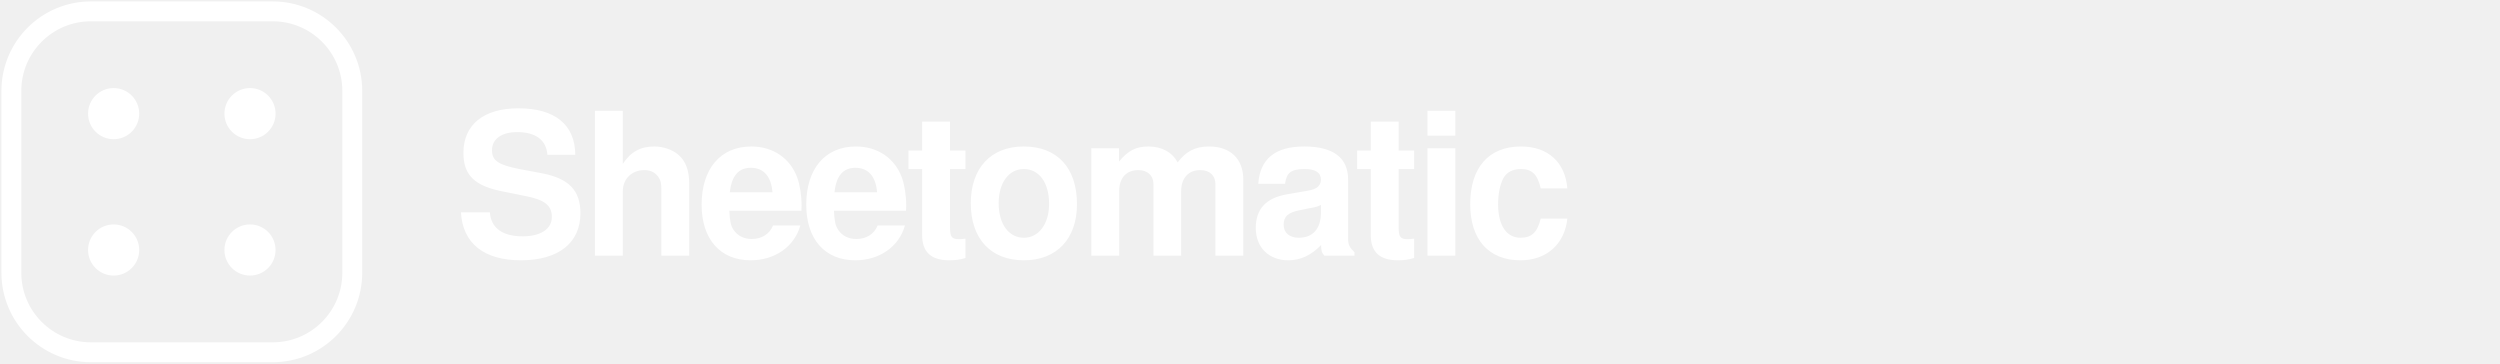
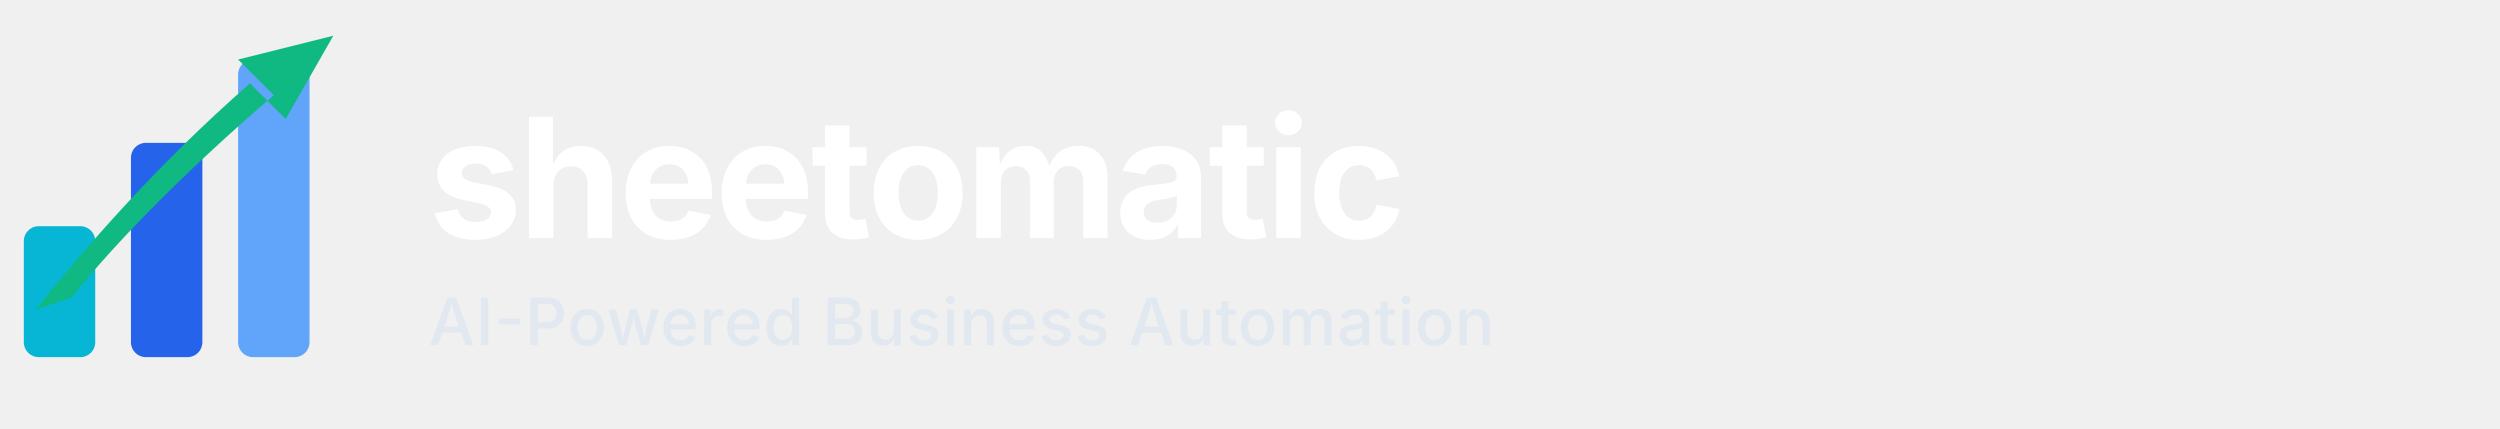
- <svg xmlns="http://www.w3.org/2000/svg" viewBox="0 0 220 32" fill="none" role="img" aria-label="Sheetomatic">
-   <rect x="1" y="1" width="30" height="30" rx="7" stroke="#fff" stroke-width="1.75" fill="none" />
-   <circle cx="10" cy="10" r="2.25" fill="#fff" />
-   <circle cx="22" cy="10" r="2.25" fill="#fff" />
-   <circle cx="10" cy="22" r="2.25" fill="#fff" />
-   <circle cx="22" cy="22" r="2.25" fill="#fff" />
-   <text x="40" y="22.5" font-family="-apple-system, BlinkMacSystemFont, 'SF Pro Display', 'Helvetica Neue', Helvetica, Arial, sans-serif" font-size="17.5" font-weight="600" letter-spacing="-0.03em" fill="#fff">Sheetomatic</text>
+ <svg xmlns="http://www.w3.org/2000/svg" viewBox="0 0 420 72" fill="none" role="img" aria-label="Sheetomatic">
+   <rect x="4" y="38" width="12" height="22" rx="2.5" fill="#06B6D4" />
+   <rect x="22" y="24" width="12" height="36" rx="2.5" fill="#2563EB" />
+   <rect x="40" y="10" width="12" height="50" rx="2.5" fill="#60A5FA" />
+   <path d="M6 52 C14 42, 26 28, 42 14 L48 20 L56 6 L40 10 L46 16 C32 28, 20 40, 12 50 Z" fill="#10B981" />
+   <text x="72" y="40" font-family="Poppins, Inter, -apple-system, BlinkMacSystemFont, 'Segoe UI', sans-serif" font-size="28" font-weight="700" letter-spacing="-0.02em" fill="#FFFFFF">sheetomatic</text>
+   <text x="72" y="58" font-family="Inter, -apple-system, BlinkMacSystemFont, 'Segoe UI', sans-serif" font-size="11" font-weight="500" letter-spacing="0.01em" fill="#E2E8F0">AI-Powered Business Automation</text>
</svg>
